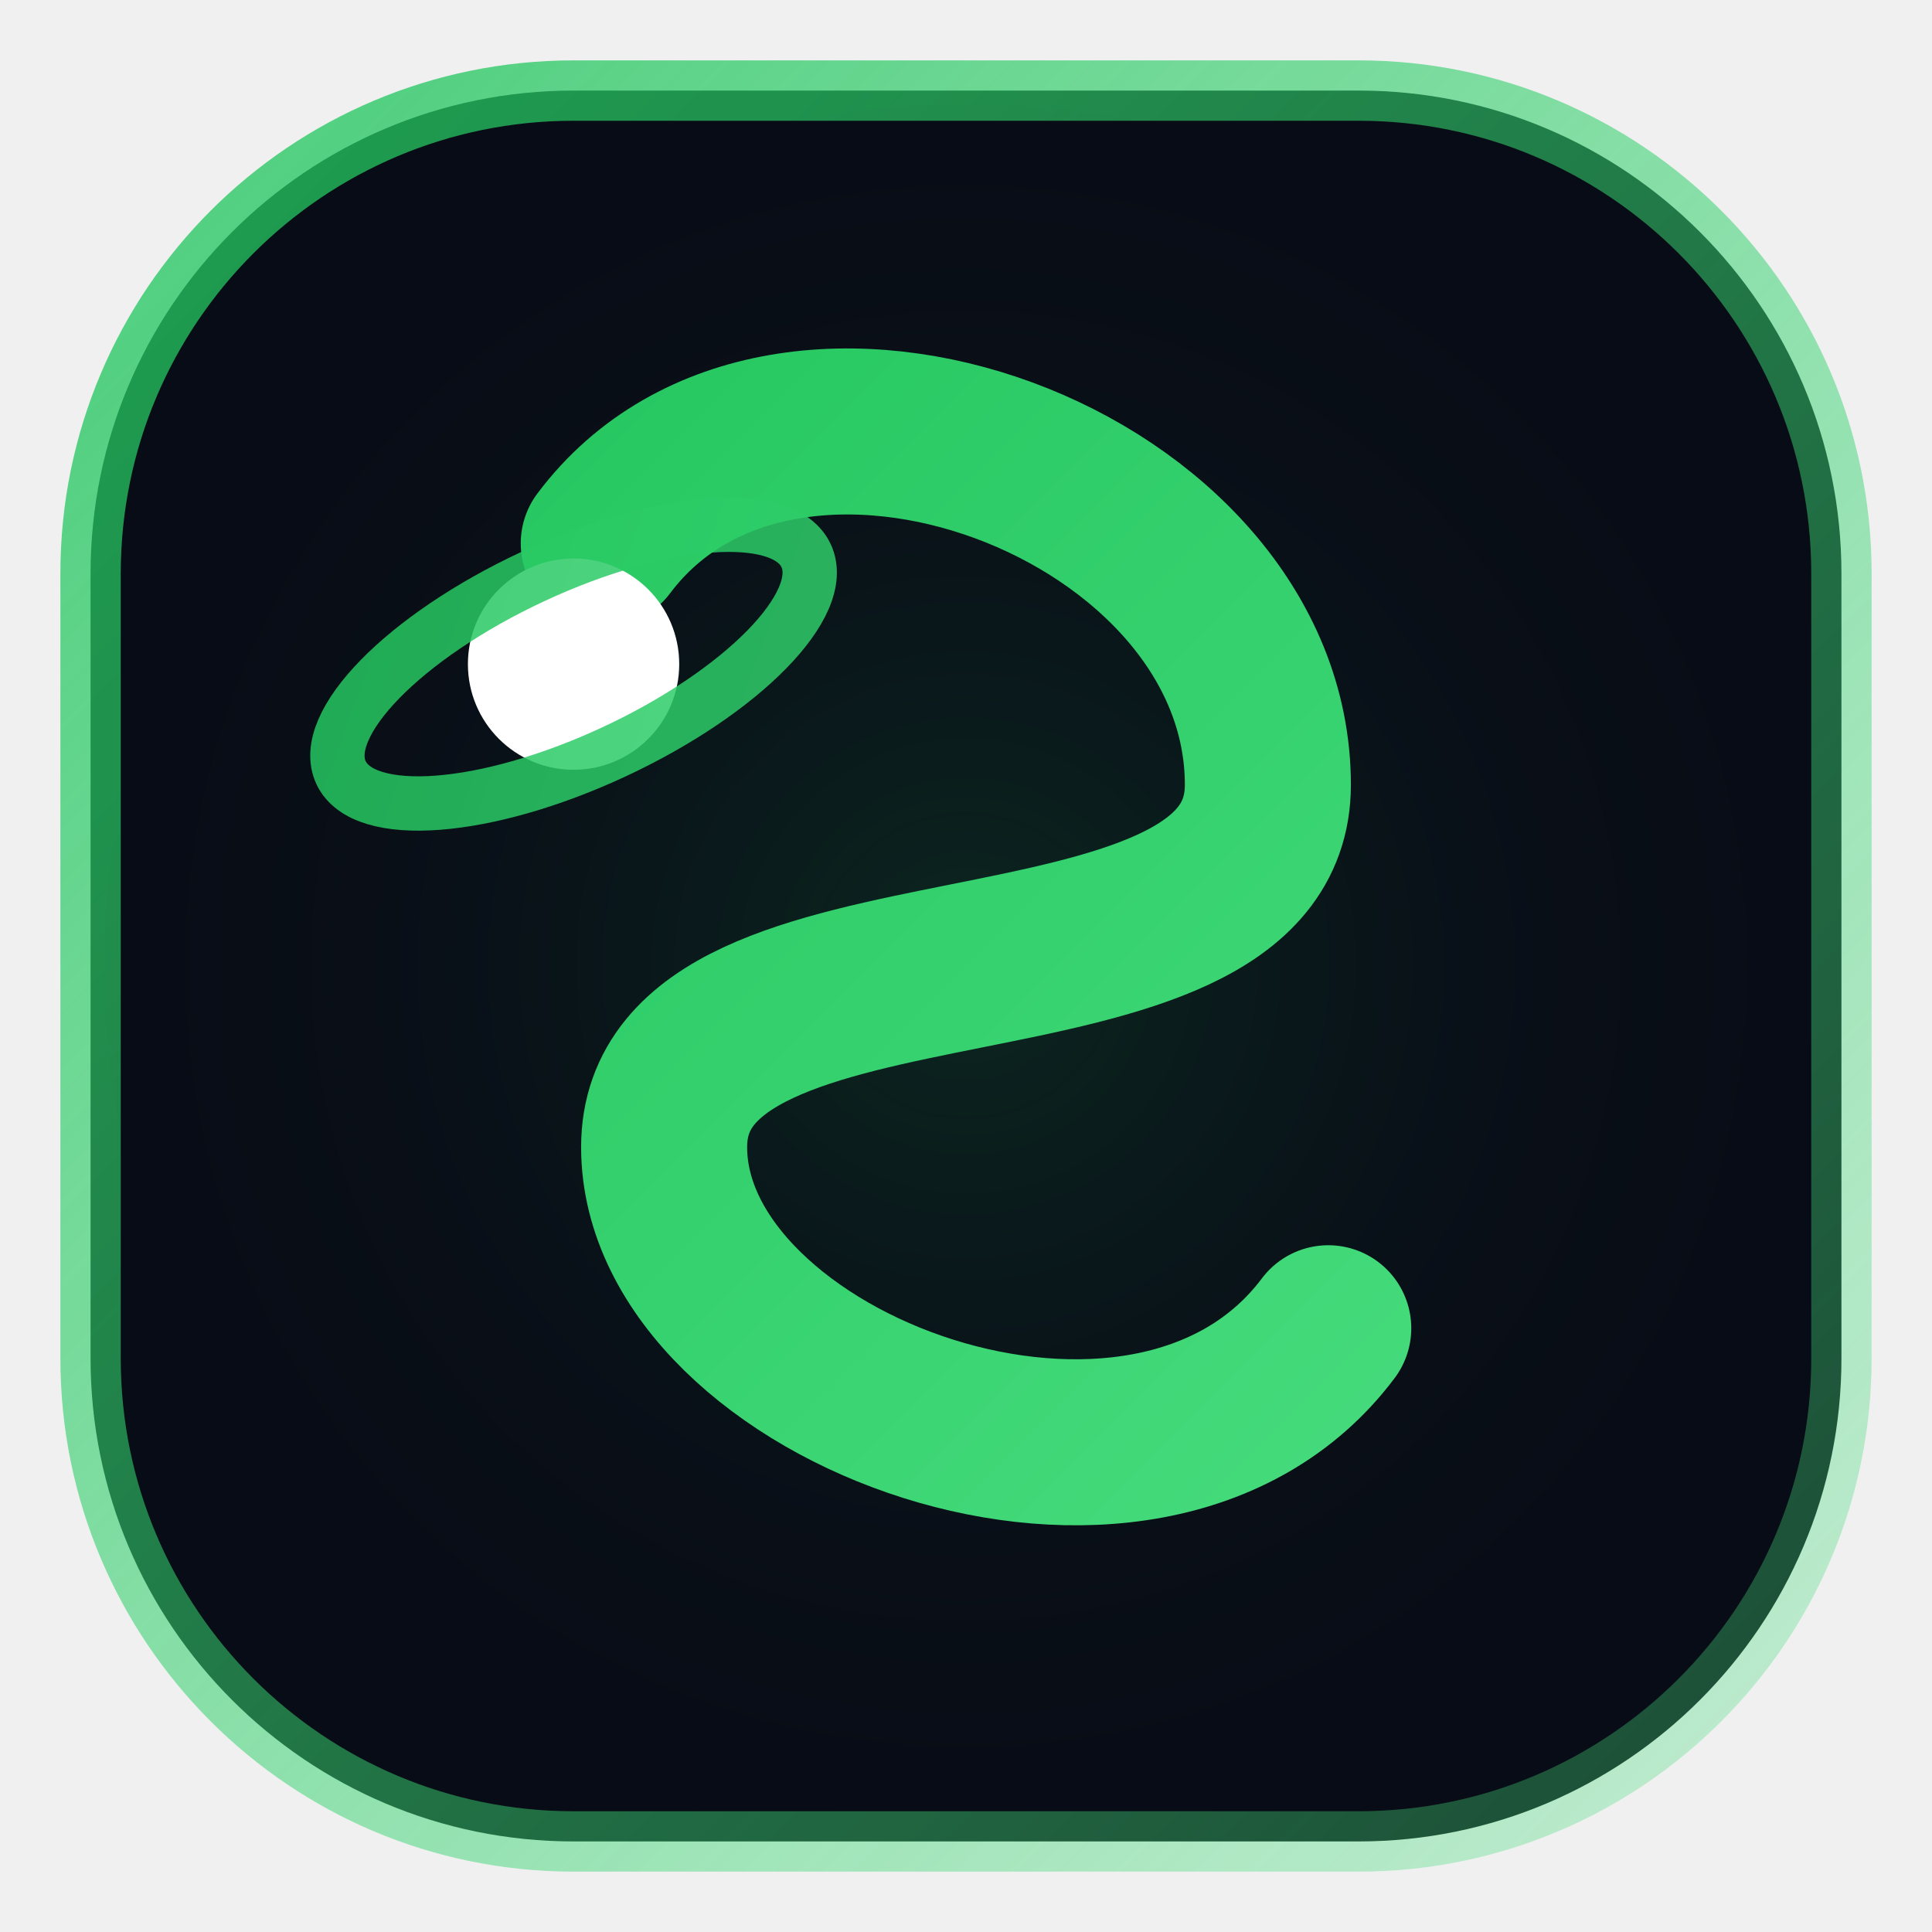
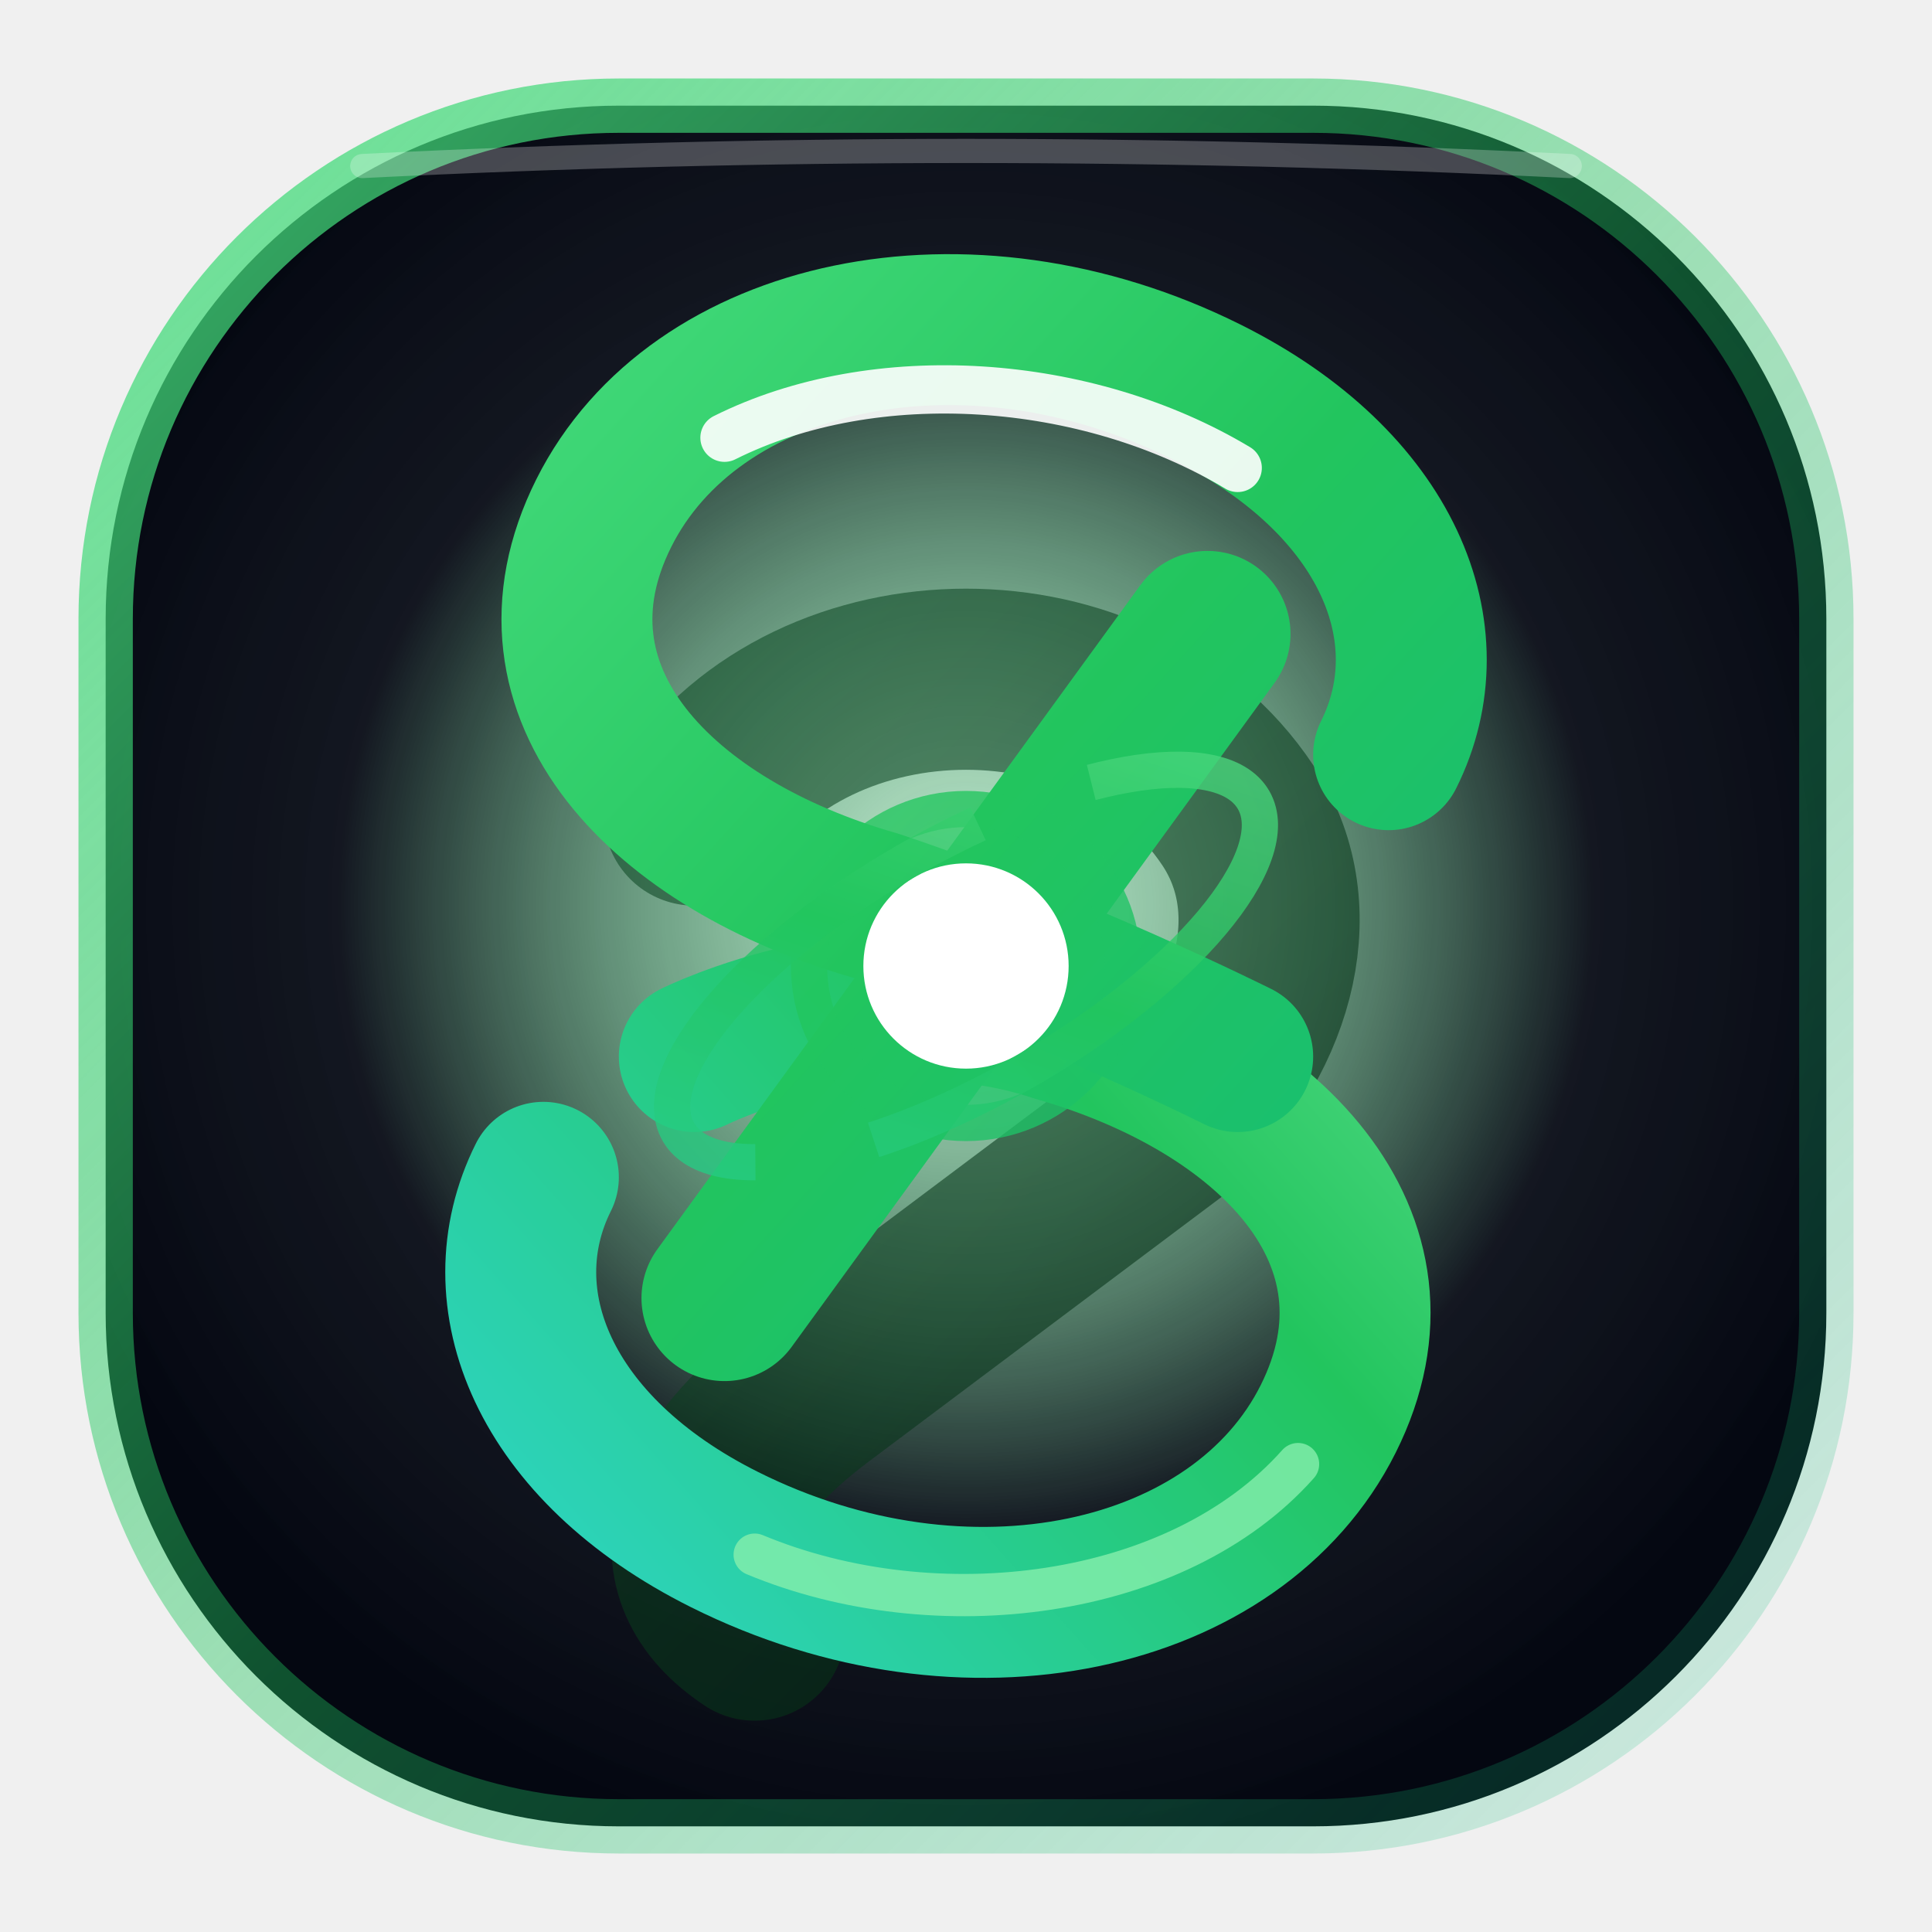
<svg xmlns="http://www.w3.org/2000/svg" viewBox="0 0 64 64" width="64" height="64" fill="none">
  <defs>
-     <linearGradient id="sig-main" x1="12" y1="12" x2="52" y2="52" gradientUnits="userSpaceOnUse">
-       <stop offset="0%" stop-color="#22C55E" />
-       <stop offset="100%" stop-color="#4ADE80" />
+     <linearGradient id="sig-fav-main" x1="10" y1="12" x2="54" y2="52" gradientUnits="userSpaceOnUse">
+       <stop offset="0%" stop-color="#4ADE80" />
+       <stop offset="45%" stop-color="#22C55E" />
+       <stop offset="100%" stop-color="#10B981" />
    </linearGradient>
-     <linearGradient id="sig-stroke" x1="4" y1="4" x2="60" y2="60" gradientUnits="userSpaceOnUse">
-       <stop offset="0%" stop-color="#22C55E" stop-opacity="0.8" />
-       <stop offset="100%" stop-color="#4ADE80" stop-opacity="0.3" />
+     <linearGradient id="sig-fav-accent" x1="14" y1="48" x2="50" y2="16" gradientUnits="userSpaceOnUse">
+       <stop offset="0%" stop-color="#2DD4BF" />
+       <stop offset="50%" stop-color="#22C55E" />
+       <stop offset="100%" stop-color="#86EFAC" />
    </linearGradient>
-     <radialGradient id="sig-bg-glow" cx="50%" cy="50%" r="50%">
-       <stop offset="0%" stop-color="#22C55E" stop-opacity="0.15" />
-       <stop offset="100%" stop-color="#080C16" stop-opacity="0" />
+     <linearGradient id="sig-fav-dark" x1="20" y1="20" x2="44" y2="44" gradientUnits="userSpaceOnUse">
+       <stop offset="0%" stop-color="#14532D" />
+       <stop offset="100%" stop-color="#052E16" />
+     </linearGradient>
+     <linearGradient id="sig-fav-border" x1="4" y1="4" x2="60" y2="60" gradientUnits="userSpaceOnUse">
+       <stop offset="0%" stop-color="#4ADE80" stop-opacity="0.8" />
+       <stop offset="50%" stop-color="#22C55E" stop-opacity="0.4" />
+       <stop offset="100%" stop-color="#10B981" stop-opacity="0.15" />
+     </linearGradient>
+     <radialGradient id="sig-fav-tile" cx="32" cy="30" r="32" gradientUnits="userSpaceOnUse">
+       <stop offset="0%" stop-color="#22C55E" stop-opacity="0.22" />
+       <stop offset="65%" stop-color="#080C16" stop-opacity="0.95" />
+       <stop offset="100%" stop-color="#040711" />
    </radialGradient>
  </defs>
-   <rect x="3" y="3" width="58" height="58" rx="16" fill="#080C16" stroke="url(#sig-stroke)" stroke-width="2" />
-   <rect x="3" y="3" width="58" height="58" rx="16" fill="url(#sig-bg-glow)" />
-   <path d="M20 18 C26 10, 42 16, 42 26 C42 34, 22 30, 22 38 C22 46, 38 52, 44 44" stroke="url(#sig-main)" stroke-width="5.5" stroke-linecap="round" stroke-linejoin="round" />
-   <circle cx="19" cy="22" r="3.5" fill="#FFFFFF" />
-   <ellipse cx="19" cy="22" rx="8.5" ry="3.2" stroke="url(#sig-main)" stroke-width="1.8" transform="rotate(-25 19 22)" opacity="0.85" />
+   <rect x="3.5" y="3.5" width="57" height="57" rx="17" fill="url(#sig-fav-tile)" stroke="url(#sig-fav-border)" stroke-width="1.8" />
+   <path d="M 12 5.5 Q 32 4.5 52 5.5" stroke="#FFFFFF" stroke-width="0.8" stroke-opacity="0.25" stroke-linecap="round" />
+   <path d="M 23 27 C 27 21 37 21 41 27 C 43 30 42 34 39 37 L 27 46 C 23 49 22 52 25 54" stroke="url(#sig-fav-dark)" stroke-width="6" stroke-linecap="round" stroke-linejoin="round" opacity="0.6" />
+   <path d="M 23 35 C 23 35 29 32 35 34 C 42 36 47 41 44 47 C 41 53 32 55 24 51 C 18 48 16 43 18 39" stroke="url(#sig-fav-accent)" stroke-width="5" stroke-linecap="round" stroke-linejoin="round" />
+   <path d="M 46 25 C 48 21 46 16 40 13 C 32 9 23 11 20 17 C 17 23 22 28 29 30 C 35 32 41 35 41 35" stroke="url(#sig-fav-main)" stroke-width="5" stroke-linecap="round" stroke-linejoin="round" />
+   <path d="M 40 21 L 24 43" stroke="url(#sig-fav-main)" stroke-width="5.5" stroke-linecap="round" />
+   <path d="M 24 14.5 C 29 12 36 12.5 41 15.5" stroke="#FFFFFF" stroke-width="1.6" stroke-linecap="round" opacity="0.9" />
+   <path d="M 25 51.5 C 31 54 39 53 43 48.5" stroke="#86EFAC" stroke-width="1.4" stroke-linecap="round" opacity="0.8" />
+   <circle cx="32" cy="32" r="3.4" fill="#FFFFFF" />
+   <circle cx="32" cy="32" r="5.2" stroke="url(#sig-fav-main)" stroke-width="1.2" opacity="0.8" />
+   <ellipse cx="32" cy="32" rx="11" ry="4" stroke="url(#sig-fav-accent)" stroke-width="1.2" transform="rotate(-30 32 32)" opacity="0.8" stroke-dasharray="18 4" />
</svg>
